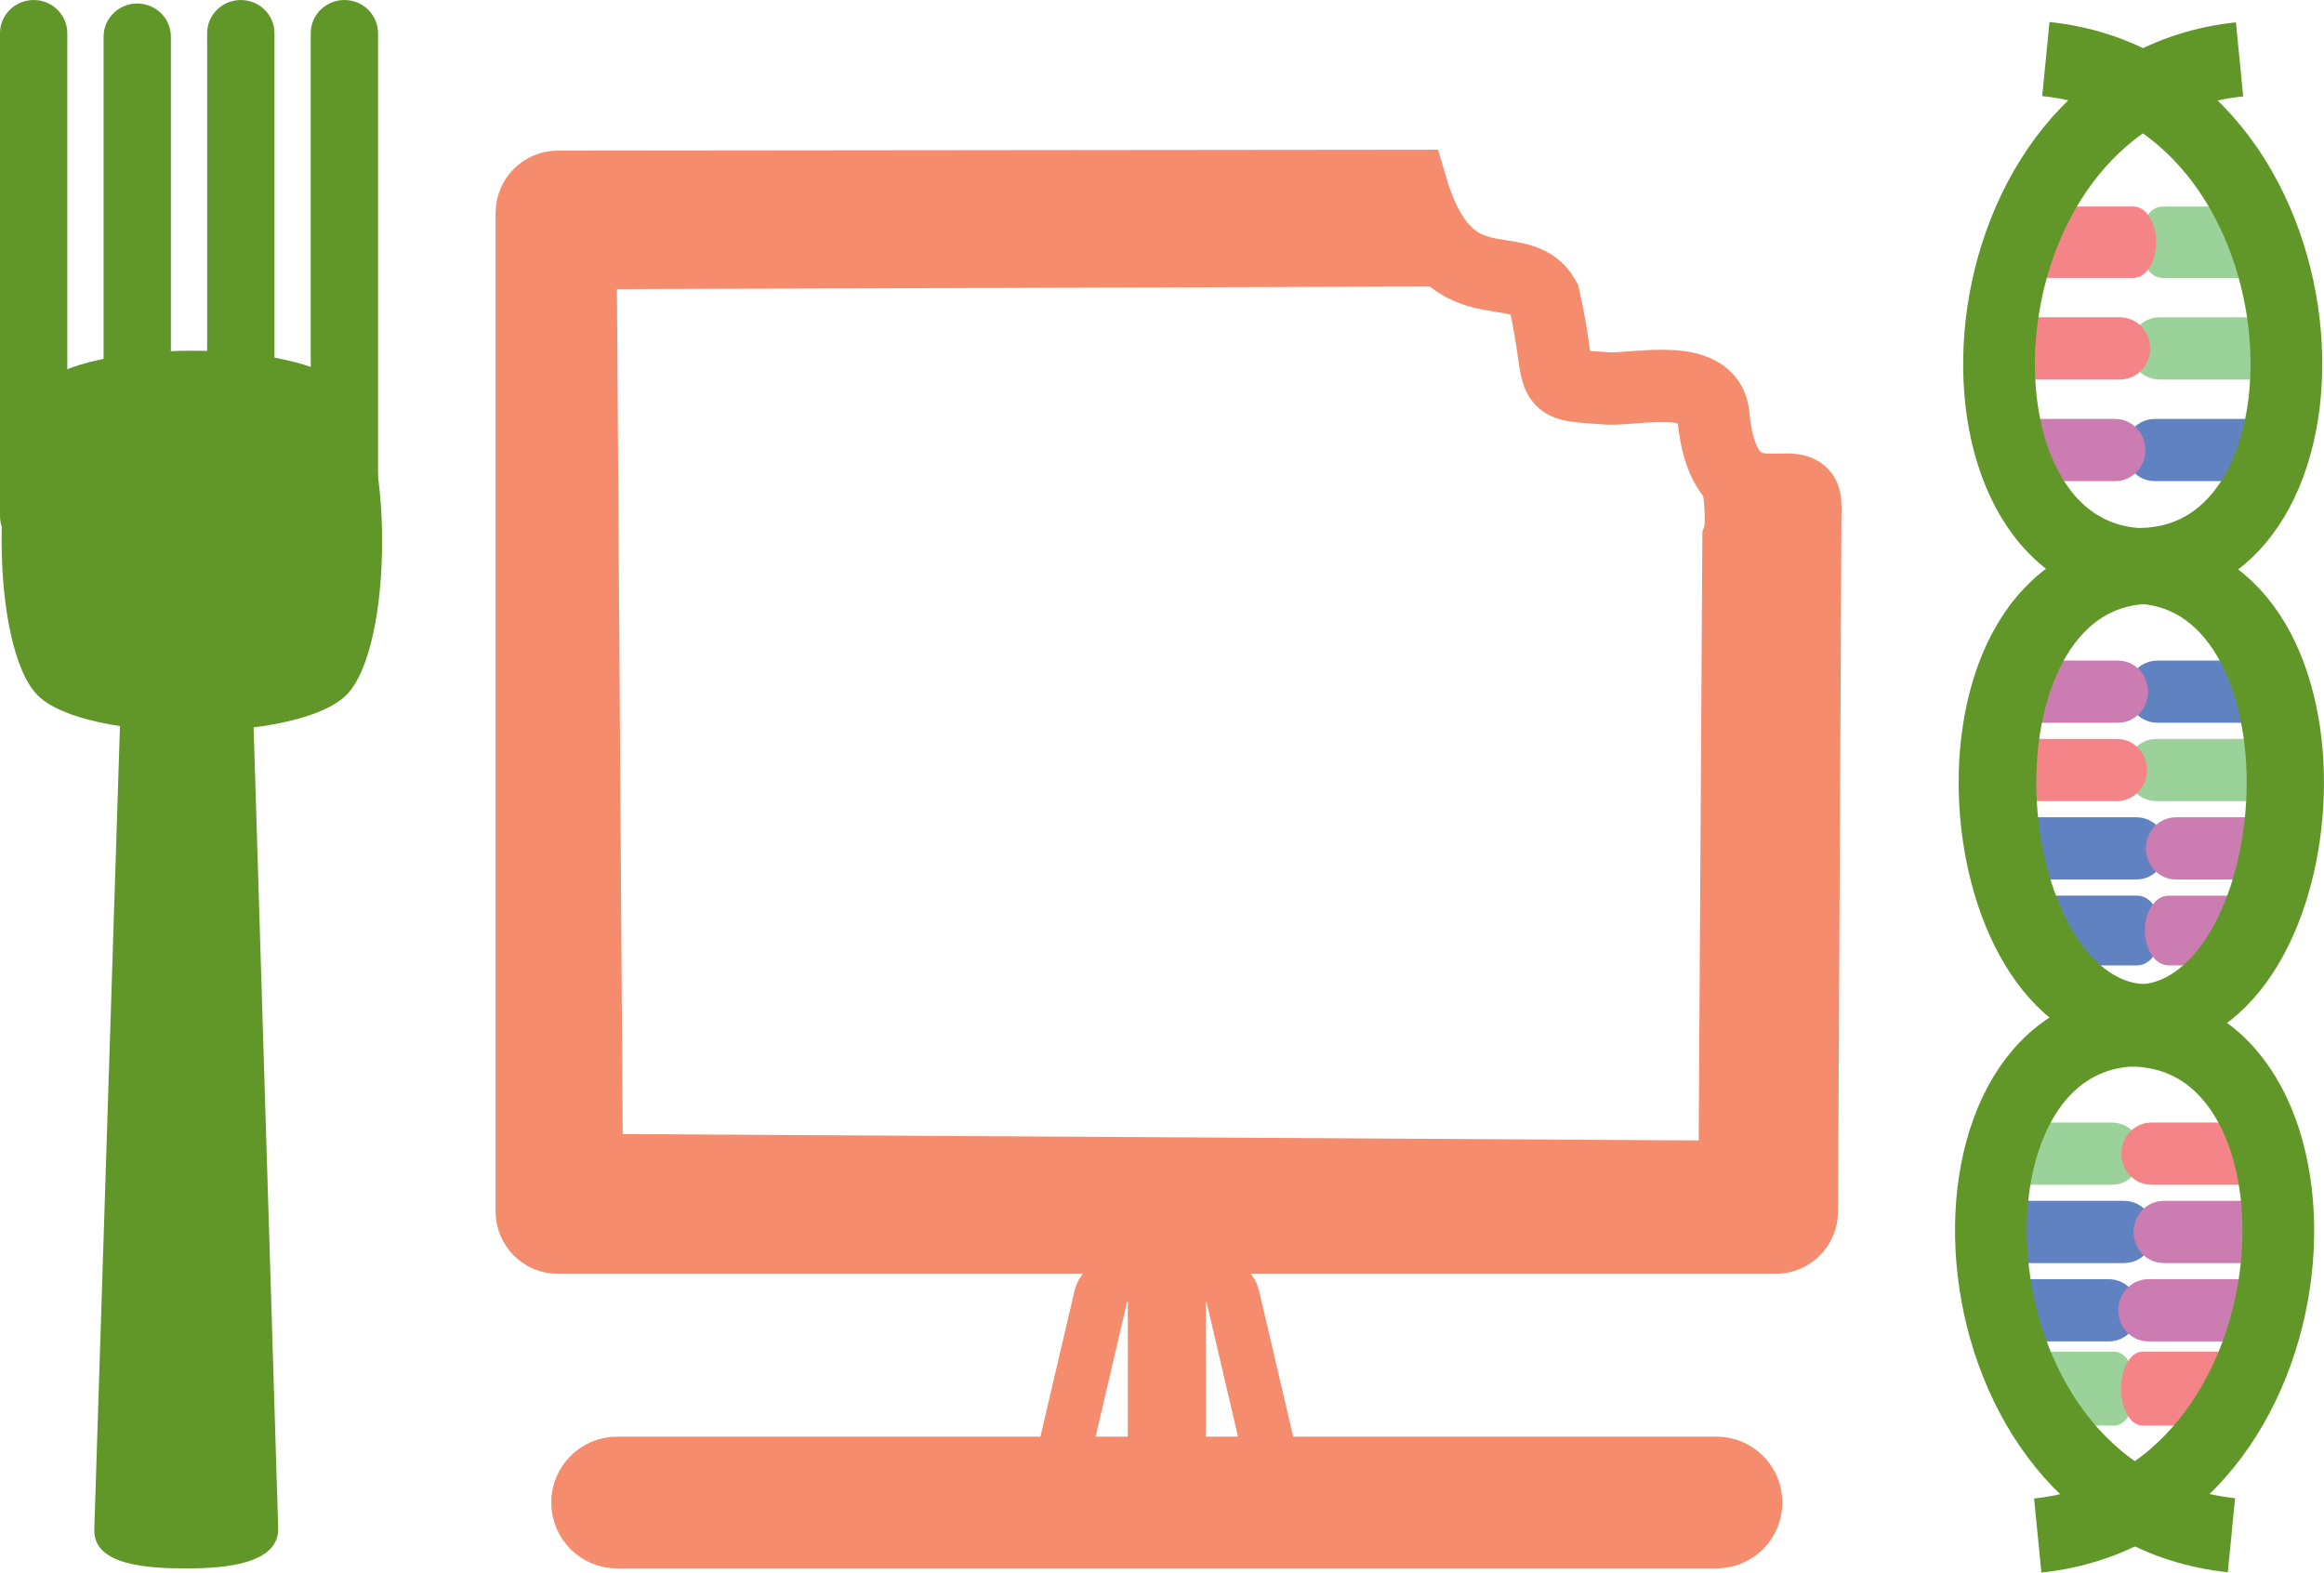
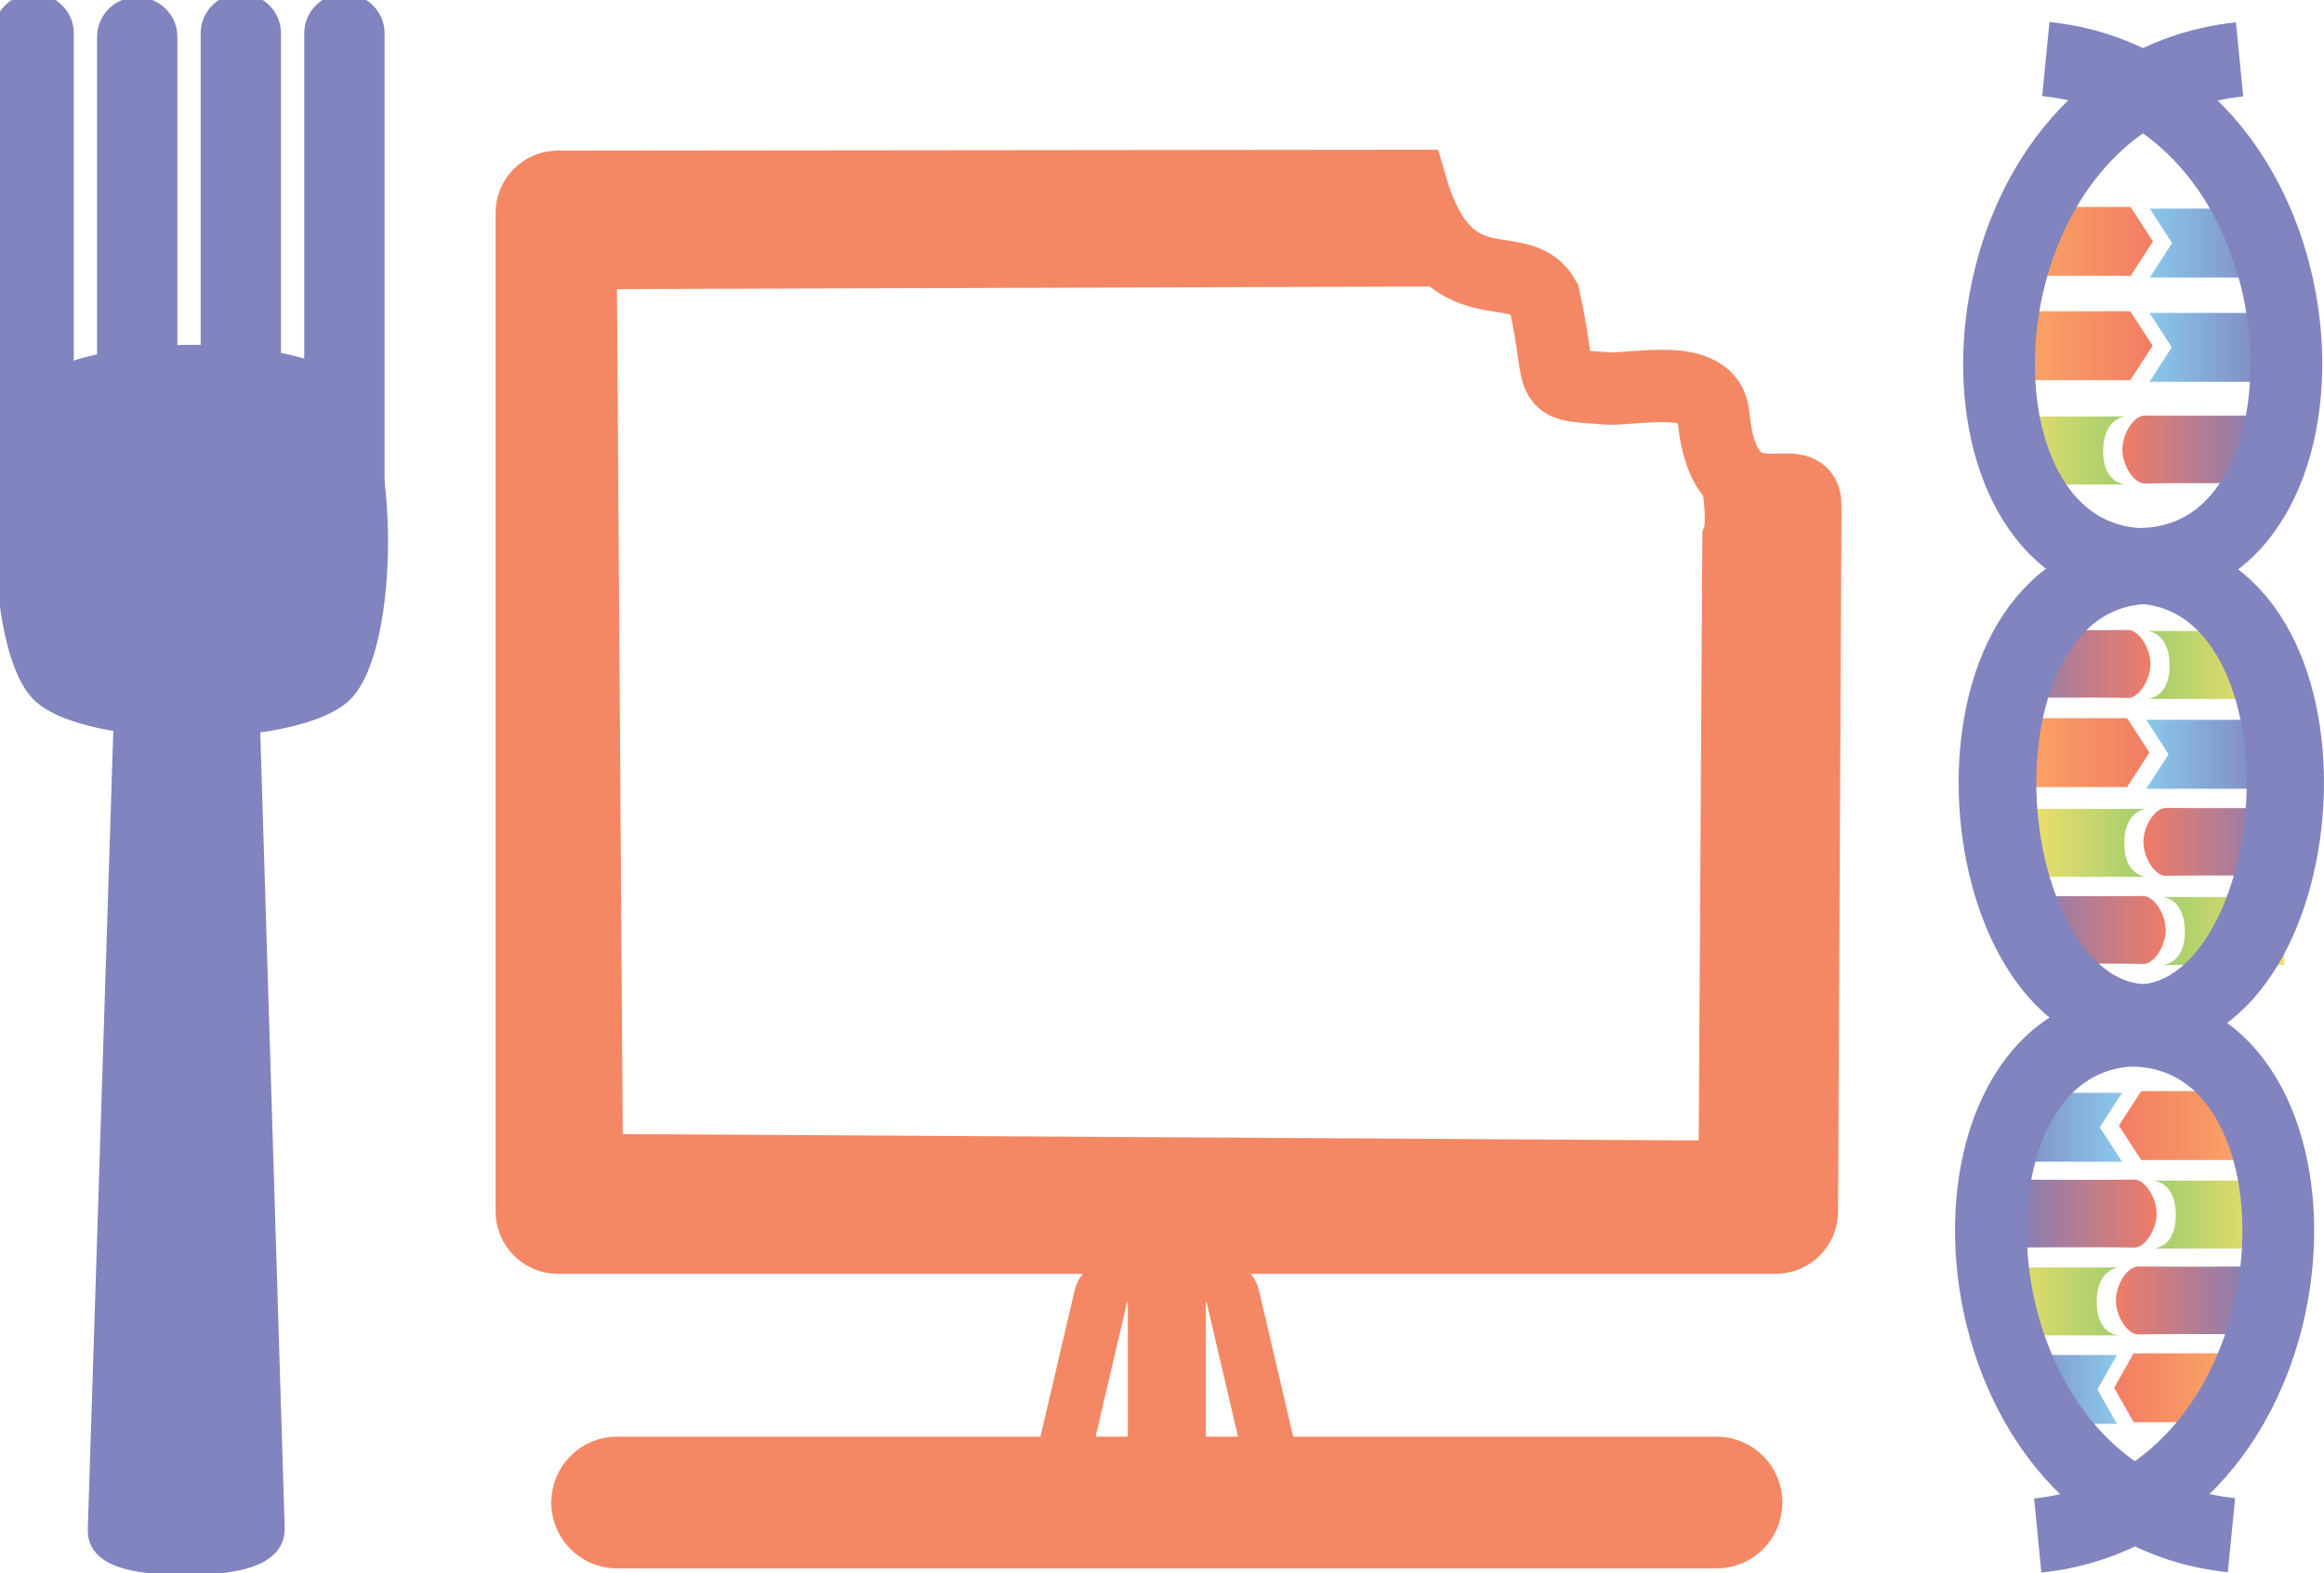
- <svg xmlns="http://www.w3.org/2000/svg" width="90.452mm" height="61.2mm" viewBox="0 0 90.452 61.2" version="1.1" id="svg5" xml:space="preserve">
-   <defs id="defs2" />
+ <svg xmlns="http://www.w3.org/2000/svg" xmlns:xlink="http://www.w3.org/1999/xlink" width="90.452mm" height="61.2mm" viewBox="0 0 90.452 61.2" version="1.1" id="svg5" xml:space="preserve">
+   <defs id="defs2">
+     <linearGradient id="linearGradient25157">
+       <stop style="stop-color:#a1ce6e;stop-opacity:1;" offset="0" id="stop25153" />
+       <stop style="stop-color:#f2df6b;stop-opacity:1;" offset="1" id="stop25155" />
+     </linearGradient>
+     <linearGradient id="linearGradient24018">
+       <stop style="stop-color:#807eb9;stop-opacity:1;" offset="0" id="stop24014" />
+       <stop style="stop-color:#f07c66;stop-opacity:1;" offset="1" id="stop24016" />
+     </linearGradient>
+     <linearGradient id="linearGradient21871">
+       <stop style="stop-color:#8ac8ea;stop-opacity:1;" offset="0" id="stop21867" />
+       <stop style="stop-color:#8085bf;stop-opacity:1;" offset="1" id="stop21869" />
+     </linearGradient>
+     <linearGradient id="linearGradient21242">
+       <stop style="stop-color:#fbaa65;stop-opacity:1;" offset="0" id="stop21238" />
+       <stop style="stop-color:#f27d64;stop-opacity:1;" offset="1" id="stop21240" />
+     </linearGradient>
+     <linearGradient xlink:href="#linearGradient21242" id="linearGradient21244" x1="107.191" y1="92.293" x2="116.873" y2="92.293" gradientUnits="userSpaceOnUse" gradientTransform="matrix(0.5788082,0,0,0.8942132,45.14801,13.56636)" />
+     <linearGradient xlink:href="#linearGradient21871" id="linearGradient21873" x1="119.873" y1="92.298" x2="128.054" y2="92.298" gradientUnits="userSpaceOnUse" gradientTransform="matrix(0.5788082,0,0,0.8942132,43.28934,13.62686)" />
+     <linearGradient xlink:href="#linearGradient24018" id="linearGradient23525" gradientUnits="userSpaceOnUse" x1="107.191" y1="92.293" x2="116.873" y2="92.293" gradientTransform="matrix(0.5788082,0,0,0.8814661,45.14802,18.60998)" />
+     <linearGradient xlink:href="#linearGradient25157" id="linearGradient23527" gradientUnits="userSpaceOnUse" gradientTransform="matrix(0.5788082,0,0,0.8814661,43.28935,18.64381)" x1="119.873" y1="92.298" x2="128.054" y2="92.298" />
+     <linearGradient xlink:href="#linearGradient21242" id="linearGradient27083" gradientUnits="userSpaceOnUse" gradientTransform="matrix(0.5788082,0,0,0.8942132,45.14801,13.56636)" x1="107.191" y1="92.293" x2="116.873" y2="92.293" />
+     <linearGradient xlink:href="#linearGradient21871" id="linearGradient27085" gradientUnits="userSpaceOnUse" gradientTransform="matrix(0.5788082,0,0,0.8942132,43.28934,13.62686)" x1="119.873" y1="92.298" x2="128.054" y2="92.298" />
+     <linearGradient xlink:href="#linearGradient24018" id="linearGradient27087" gradientUnits="userSpaceOnUse" gradientTransform="matrix(0.5788082,0,0,0.8814661,45.14802,18.60998)" x1="107.191" y1="92.293" x2="116.873" y2="92.293" />
+     <linearGradient xlink:href="#linearGradient25157" id="linearGradient27089" gradientUnits="userSpaceOnUse" gradientTransform="matrix(0.5788082,0,0,0.8814661,43.28935,18.64381)" x1="119.873" y1="92.298" x2="128.054" y2="92.298" />
+     <linearGradient xlink:href="#linearGradient21242" id="linearGradient27165" gradientUnits="userSpaceOnUse" gradientTransform="matrix(0.5788082,0,0,0.8942132,45.14801,13.56636)" x1="107.191" y1="92.293" x2="116.873" y2="92.293" />
+     <linearGradient xlink:href="#linearGradient21871" id="linearGradient27167" gradientUnits="userSpaceOnUse" gradientTransform="matrix(0.5788082,0,0,0.8942132,43.28934,13.62686)" x1="119.873" y1="92.298" x2="128.054" y2="92.298" />
+     <linearGradient xlink:href="#linearGradient21242" id="linearGradient27329" gradientUnits="userSpaceOnUse" gradientTransform="matrix(0.5788082,0,0,0.8942132,45.14801,13.56636)" x1="107.191" y1="92.293" x2="116.873" y2="92.293" />
+     <linearGradient xlink:href="#linearGradient21871" id="linearGradient27331" gradientUnits="userSpaceOnUse" gradientTransform="matrix(0.5788082,0,0,0.8942132,43.28934,13.62686)" x1="119.873" y1="92.298" x2="128.054" y2="92.298" />
+     <linearGradient xlink:href="#linearGradient21242" id="linearGradient27404" gradientUnits="userSpaceOnUse" gradientTransform="matrix(0.5788082,0,0,0.8942132,45.14801,13.56636)" x1="107.191" y1="92.293" x2="116.873" y2="92.293" />
+     <linearGradient xlink:href="#linearGradient21871" id="linearGradient27406" gradientUnits="userSpaceOnUse" gradientTransform="matrix(0.5788082,0,0,0.8942132,43.28934,13.62686)" x1="119.873" y1="92.298" x2="128.054" y2="92.298" />
+     <linearGradient xlink:href="#linearGradient24018" id="linearGradient27479" gradientUnits="userSpaceOnUse" gradientTransform="matrix(0.5788082,0,0,0.8814661,45.14802,18.60998)" x1="107.191" y1="92.293" x2="116.873" y2="92.293" />
+     <linearGradient xlink:href="#linearGradient25157" id="linearGradient27481" gradientUnits="userSpaceOnUse" gradientTransform="matrix(0.5788082,0,0,0.8814661,43.28935,18.64381)" x1="119.873" y1="92.298" x2="128.054" y2="92.298" />
+     <linearGradient xlink:href="#linearGradient24018" id="linearGradient27520" gradientUnits="userSpaceOnUse" gradientTransform="matrix(0.5788082,0,0,0.8814661,45.14802,18.60998)" x1="107.191" y1="92.293" x2="116.873" y2="92.293" />
+     <linearGradient xlink:href="#linearGradient25157" id="linearGradient27522" gradientUnits="userSpaceOnUse" gradientTransform="matrix(0.5788082,0,0,0.8814661,43.28935,18.64381)" x1="119.873" y1="92.298" x2="128.054" y2="92.298" />
+     <linearGradient xlink:href="#linearGradient24018" id="linearGradient27600" gradientUnits="userSpaceOnUse" gradientTransform="matrix(0.5788082,0,0,0.8814661,45.14802,18.60998)" x1="107.191" y1="92.293" x2="116.873" y2="92.293" />
+     <linearGradient xlink:href="#linearGradient25157" id="linearGradient27602" gradientUnits="userSpaceOnUse" gradientTransform="matrix(0.5788082,0,0,0.8814661,43.28935,18.64381)" x1="119.873" y1="92.298" x2="128.054" y2="92.298" />
+     <linearGradient xlink:href="#linearGradient24018" id="linearGradient27675" gradientUnits="userSpaceOnUse" gradientTransform="matrix(0.5788082,0,0,0.8814661,45.14802,18.60998)" x1="107.191" y1="92.293" x2="116.873" y2="92.293" />
+     <linearGradient xlink:href="#linearGradient25157" id="linearGradient27677" gradientUnits="userSpaceOnUse" gradientTransform="matrix(0.5788082,0,0,0.8814661,43.28935,18.64381)" x1="119.873" y1="92.298" x2="128.054" y2="92.298" />
+   </defs>
  <g id="layer1" transform="translate(-10.37257,-86.8199)">
-     <g id="g16761" transform="matrix(1.010704,0,0,0.9964594,-0.2431219,4.725994)">
-       <path style="fill:#619729;fill-opacity:1;stroke-width:0.5" id="path576" d="m 49.194,72.227 c -2.041,2.035 -11.067,2.023 -13.103,-0.018 -2.035,-2.041 -2.023,-11.067 0.018,-13.103 2.041,-2.035 11.067,-2.023 13.103,0.018 2.035,2.041 2.023,11.067 -0.018,13.103 z" transform="matrix(0,-0.919619,-0.9068017,0,77.43864,142.7366)" />
-       <rect style="fill:#619729;fill-opacity:1;stroke-width:0.5" id="rect290" width="2.592" height="21.451" x="10.503" y="82.386" ry="1.296" />
-       <rect style="fill:#619729;fill-opacity:1;stroke-width:0.5" id="rect290-3" width="2.592" height="21.451" x="14.492" y="82.523" ry="1.296" />
-       <rect style="fill:#619729;fill-opacity:1;stroke-width:0.5" id="rect290-5" width="2.592" height="21.451" x="18.481" y="82.386" ry="1.296" />
-       <rect style="fill:#619729;fill-opacity:1;stroke-width:0.5" id="rect290-3-3" width="2.592" height="21.451" x="22.47" y="82.386" ry="1.296" />
-       <path id="rect1241" style="fill:#619729;fill-opacity:1;stroke-width:0.5" d="m 17.696,108.067 c 1.423,0 2.526,1.147 2.569,2.569 l 0.951,31.426 c 0.043,1.423 -2.097,1.58 -3.521,1.58 -1.423,0 -3.606,-0.096 -3.561,-1.519 l 0.992,-31.486 c 0.045,-1.423 1.146,-2.569 2.569,-2.569 z" />
+     <g id="g16761" transform="matrix(1.010704,0,0,0.9964594,-0.2431219,4.725994)" style="stroke:#8184be;stroke-opacity:1;fill:#8184be;fill-opacity:1">
+       <path style="fill:#8184be;fill-opacity:1;stroke-width:0.5;stroke:#8184be;stroke-opacity:1" id="path576" d="m 49.194,72.227 c -2.041,2.035 -11.067,2.023 -13.103,-0.018 -2.035,-2.041 -2.023,-11.067 0.018,-13.103 2.041,-2.035 11.067,-2.023 13.103,0.018 2.035,2.041 2.023,11.067 -0.018,13.103 z" transform="matrix(0,-0.919619,-0.9068017,0,77.43864,142.7366)" />
+       <rect style="fill:#8184be;fill-opacity:1;stroke-width:0.5;stroke:#8184be;stroke-opacity:1" id="rect290" width="2.592" height="21.451" x="10.503" y="82.386" ry="1.296" />
+       <rect style="fill:#8184be;fill-opacity:1;stroke-width:0.5;stroke:#8184be;stroke-opacity:1" id="rect290-3" width="2.592" height="21.451" x="14.492" y="82.523" ry="1.296" />
+       <rect style="fill:#8184be;fill-opacity:1;stroke-width:0.5;stroke:#8184be;stroke-opacity:1" id="rect290-5" width="2.592" height="21.451" x="18.481" y="82.386" ry="1.296" />
+       <rect style="fill:#8184be;fill-opacity:1;stroke-width:0.5;stroke:#8184be;stroke-opacity:1" id="rect290-3-3" width="2.592" height="21.451" x="22.47" y="82.386" ry="1.296" />
+       <path id="rect1241" style="fill:#8184be;fill-opacity:1;stroke-width:0.5;stroke:#8184be;stroke-opacity:1" d="m 17.696,108.067 c 1.423,0 2.526,1.147 2.569,2.569 l 0.951,31.426 c 0.043,1.423 -2.097,1.58 -3.521,1.58 -1.423,0 -3.606,-0.096 -3.561,-1.519 l 0.992,-31.486 c 0.045,-1.423 1.146,-2.569 2.569,-2.569 z" />
    </g>
-     <g id="g16718" transform="matrix(0.9703605,0,0,1.007298,-10.47037,4.052282)">
-       <g id="g8905" transform="matrix(0.752368,0,0,1.146889,39.27915,-8.988305)">
-         <rect style="fill:none;fill-opacity:1;stroke:#9ad29a;stroke-width:1.661;stroke-dasharray:none;stroke-opacity:1" id="rect1810-1" width="4.992" height="0.744" x="91.238" y="87.27" ry="0.372" />
-         <rect style="fill:none;fill-opacity:1;stroke:#f58489;stroke-width:1.718;stroke-dasharray:none;stroke-opacity:1" id="rect1810-1-9" width="5.788" height="0.686" x="84.646" y="87.298" ry="0.343" />
+     <g id="g8897-8" transform="matrix(0.9703605,0,0,1.007298,48.74739,-19.35484)">
+       <rect style="fill:none;fill-opacity:1;stroke:#6082c1;stroke-width:1.661;stroke-dasharray:none;stroke-opacity:1" id="rect1810-1-23-3-4-4" width="4.992" height="0.744" x="82.091" y="117.182" ry="0.372" />
+       <rect style="fill:none;fill-opacity:1;stroke:#cb7db1;stroke-width:1.661;stroke-dasharray:none;stroke-opacity:1" id="rect1810-1-9-7-6-7-5" width="4.992" height="0.744" x="87.913" y="117.182" ry="0.372" />
+     </g>
+     <g id="g17426" transform="translate(-0.6950808)" style="fill:none;stroke:#f48864;stroke-opacity:1">
+       <path id="rect9074" style="fill:none;stroke:#f48864;stroke-width:2.816;stroke-opacity:1" d="m 32.786,94.088 33.196,-0.034 c 1.428,4.909 4.187,2.612 5.181,4.358 0.81,3.615 -0.096,3.334 2.514,3.529 1.126,0.032 3.921,-0.624 4.073,1.03 0.438,4.757 3.592,1.81 3.583,3.518 l -0.135,27.476 c -0.003,0.566 -0.456,1.022 -1.022,1.022 h -47.39 c -0.566,0 -1.022,-0.456 -1.022,-1.022 V 95.11 c 0,-0.566 0.456,-1.022 1.022,-1.022 z" />
+       <g id="g16753" transform="matrix(0.702868,0,0,0.5781261,11.75379,63.66898)" style="fill:none;stroke:#f48864;stroke-opacity:1">
+         <path id="rect16721" style="fill:none;stroke:#f48864;stroke-width:3;stroke-opacity:1" d="m 64.007,126.177 h 2.231 c 0.571,0 0.923,0.47 1.031,1.031 l 2.543,13.223 c 0.108,0.561 -3.003,0.448 -3.574,0.448 h -2.231 c -0.571,0 -1.031,-0.46 -1.031,-1.031 V 127.208 c 0,-0.571 0.46,-1.031 1.031,-1.031 z" />
+         <path id="rect16721-1" style="fill:none;stroke:#f48864;stroke-width:3;stroke-opacity:1" d="m 63.263,126.177 h -2.231 c -0.571,0 -0.923,0.47 -1.031,1.031 l -2.543,13.223 c -0.108,0.561 3.003,0.448 3.574,0.448 h 2.231 c 0.571,0 1.031,-0.46 1.031,-1.031 V 127.208 c 0,-0.571 -0.46,-1.031 -1.031,-1.031 z" />
      </g>
-       <g id="g8909" transform="translate(53.35356,-1.833772)">
-         <rect style="fill:none;fill-opacity:1;stroke:#9ad29a;stroke-width:1.661;stroke-dasharray:none;stroke-opacity:1" id="rect1810-1-2" width="4.992" height="0.744" x="54.37" y="97.091" ry="0.372" />
-         <rect style="fill:none;fill-opacity:1;stroke:#f58489;stroke-width:1.661;stroke-dasharray:none;stroke-opacity:1" id="rect1810-1-9-0" width="4.992" height="0.744" x="48.548" y="97.091" ry="0.372" />
+       <rect style="fill:none;fill-opacity:1;stroke:#f48864;stroke-width:2.816;stroke-dasharray:none;stroke-opacity:1" id="rect16763" width="45.1" height="2.313" x="33.931" y="144.139" ry="1.156" />
+       <path style="fill:none;fill-opacity:1;stroke:#f48864;stroke-width:2.759;stroke-dasharray:none;stroke-opacity:1" d="m 67.216,96.59 -33.525,0.107 0.243,35.63 44.62,0.265 0.149,-24.823 v 0 c 0.203,-0.526 0.019,-1.854 0.019,-1.854" id="path16959" />
+     </g>
+     <g id="g26966" transform="translate(-18.62882,0.1185988)">
+       <path id="path21165" style="fill:url(#linearGradient21244);fill-opacity:1;stroke-width:0" d="m 111.927,94.755 0.868,1.341 -0.868,1.341 h -4.735 l -3e-5,-2.683 z" />
+       <path id="path21165-5" style="fill:url(#linearGradient21873);fill-opacity:1;stroke-width:0" d="m 112.673,94.82 0.868,1.341 -0.868,1.341 h 4.735 l 4e-5,-2.683 z" />
+     </g>
+     <g id="g26966-6" transform="translate(-18.76507,20.01298)">
+       <path id="path21165-1" style="fill:url(#linearGradient27165);fill-opacity:1;stroke-width:0" d="m 111.927,94.755 0.868,1.341 -0.868,1.341 h -4.735 l -3e-5,-2.683 z" />
+       <path id="path21165-5-0" style="fill:url(#linearGradient27167);fill-opacity:1;stroke-width:0" d="m 112.673,94.82 0.868,1.341 -0.868,1.341 h 4.735 l 4e-5,-2.683 z" />
+     </g>
+     <g id="g26962" transform="translate(-18.72556,12.69724)">
+       <path id="path21165-56" style="fill:url(#linearGradient23525);fill-opacity:1;stroke-width:0" d="m 111.927,98.641 c 0.409,-0.004 0.868,0.699 0.868,1.322 0,0.623 -0.459,1.33 -0.868,1.322 -1.632,-0.032 -4.735,0 -4.735,0 l -3e-5,-2.644 c 0,0 3.335,0.015 4.736,0 z" />
+       <path id="path21165-5-9" style="fill:url(#linearGradient23527);fill-opacity:1;stroke-width:0" d="m 112.673,98.679 c 0,0 0.857,0.037 0.868,1.322 0.012,1.296 -0.868,1.322 -0.868,1.322 h 4.735 l 4e-5,-2.644 z" />
+     </g>
+     <g id="g26962-1" transform="translate(-18.13156,23.05067)">
+       <path id="path21165-56-5" style="fill:url(#linearGradient27479);fill-opacity:1;stroke-width:0" d="m 111.927,98.641 c 0.409,-0.004 0.868,0.699 0.868,1.322 0,0.623 -0.459,1.33 -0.868,1.322 -1.632,-0.032 -4.735,0 -4.735,0 l -3e-5,-2.644 c 0,0 3.335,0.015 4.736,0 z" />
+       <path id="path21165-5-9-9" style="fill:url(#linearGradient27481);fill-opacity:1;stroke-width:0" d="m 112.673,98.679 c 0,0 0.857,0.037 0.868,1.322 0.012,1.296 -0.868,1.322 -0.868,1.322 h 4.735 l 4e-5,-2.644 z" />
+     </g>
+     <g id="g26962-0" transform="translate(-18.48348,34.08816)">
+       <path id="path21165-56-3" style="fill:url(#linearGradient27520);fill-opacity:1;stroke-width:0" d="m 111.927,98.641 c 0.409,-0.004 0.868,0.699 0.868,1.322 0,0.623 -0.459,1.33 -0.868,1.322 -1.632,-0.032 -4.735,0 -4.735,0 l -3e-5,-2.644 c 0,0 3.335,0.015 4.736,0 z" />
+       <path id="path21165-5-9-0" style="fill:url(#linearGradient27522);fill-opacity:1;stroke-width:0" d="m 112.673,98.679 c 0,0 0.857,0.037 0.868,1.322 0.012,1.296 -0.868,1.322 -0.868,1.322 h 4.735 l 4e-5,-2.644 z" />
+     </g>
+     <g id="g26966-0" transform="matrix(-1,0,0,1,205.6374,34.52993)">
+       <path id="path21165-4" style="fill:url(#linearGradient27083);fill-opacity:1;stroke-width:0" d="m 111.927,94.755 0.868,1.341 -0.868,1.341 h -4.735 l -3e-5,-2.683 z" />
+       <path id="path21165-5-8" style="fill:url(#linearGradient27085);fill-opacity:1;stroke-width:0" d="m 112.673,94.82 0.868,1.341 -0.868,1.341 h 4.735 l 4e-5,-2.683 z" />
+     </g>
+     <g id="g26966-0-9" transform="matrix(-0.873182,0,0,1,191.1488,44.73346)">
+       <path id="path21165-4-6" style="fill:url(#linearGradient27404);fill-opacity:1;stroke-width:0" d="m 111.927,94.755 0.868,1.341 -0.868,1.341 h -4.735 l -3e-5,-2.683 z" />
+       <path id="path21165-5-8-3" style="fill:url(#linearGradient27406);fill-opacity:1;stroke-width:0" d="m 112.673,94.82 0.868,1.341 -0.868,1.341 h 4.735 l 4e-5,-2.683 z" />
+     </g>
+     <g id="g26962-7" transform="matrix(-1,0,0,1,206.5914,19.62118)">
+       <path id="path21165-56-1" style="fill:url(#linearGradient27087);fill-opacity:1;stroke-width:0" d="m 111.927,98.641 c 0.409,-0.004 0.868,0.699 0.868,1.322 0,0.623 -0.459,1.33 -0.868,1.322 -1.632,-0.032 -4.735,0 -4.735,0 l -3e-5,-2.644 c 0,0 3.335,0.015 4.736,0 z" />
+       <path id="path21165-5-9-7" style="fill:url(#linearGradient27089);fill-opacity:1;stroke-width:0" d="m 112.673,98.679 c 0,0 0.857,0.037 0.868,1.322 0.012,1.296 -0.868,1.322 -0.868,1.322 h 4.735 l 4e-5,-2.644 z" />
+     </g>
+     <g id="g26962-7-6" transform="matrix(-1,0,0,1,205.519,37.46768)">
+       <path id="path21165-56-1-2" style="fill:url(#linearGradient27675);fill-opacity:1;stroke-width:0" d="m 111.927,98.641 c 0.409,-0.004 0.868,0.699 0.868,1.322 0,0.623 -0.459,1.33 -0.868,1.322 -1.632,-0.032 -4.735,0 -4.735,0 l -3e-5,-2.644 c 0,0 3.335,0.015 4.736,0 z" />
+       <path id="path21165-5-9-7-1" style="fill:url(#linearGradient27677);fill-opacity:1;stroke-width:0" d="m 112.673,98.679 c 0,0 0.857,0.037 0.868,1.322 0.012,1.296 -0.868,1.322 -0.868,1.322 h 4.735 l 4e-5,-2.644 z" />
+     </g>
+     <g id="g26962-7-7" transform="matrix(-1,0,0,1,205.7707,4.351847)">
+       <path id="path21165-56-1-6" style="fill:url(#linearGradient27600);fill-opacity:1;stroke-width:0" d="m 111.927,98.641 c 0.409,-0.004 0.868,0.699 0.868,1.322 0,0.623 -0.459,1.33 -0.868,1.322 -1.632,-0.032 -4.735,0 -4.735,0 l -3e-5,-2.644 c 0,0 3.335,0.015 4.736,0 z" />
+       <path id="path21165-5-9-7-3" style="fill:url(#linearGradient27602);fill-opacity:1;stroke-width:0" d="m 112.673,98.679 c 0,0 0.857,0.037 0.868,1.322 0.012,1.296 -0.868,1.322 -0.868,1.322 h 4.735 l 4e-5,-2.644 z" />
+     </g>
+     <g id="g26966-2" transform="translate(-18.64194,4.178351)">
+       <path id="path21165-93" style="fill:url(#linearGradient27329);fill-opacity:1;stroke-width:0" d="m 111.927,94.755 0.868,1.341 -0.868,1.341 h -4.735 l -3e-5,-2.683 z" />
+       <path id="path21165-5-90" style="fill:url(#linearGradient27331);fill-opacity:1;stroke-width:0" d="m 112.673,94.82 0.868,1.341 -0.868,1.341 h 4.735 l 4e-5,-2.683 z" />
+     </g>
+     <g id="g8881" transform="matrix(0.9703605,0,0,1.007298,41.1933,3.242549)" style="stroke:#8184be;stroke-opacity:1">
+       <g id="g1655" transform="matrix(1.0069,0,0,0.8666899,-58.30247,15.46001)" style="stroke:#8184be;stroke-opacity:1">
+         <path style="fill:none;fill-opacity:1;stroke:#8184be;stroke-width:3.093;stroke-dasharray:none;stroke-opacity:1" d="m 111.881,123.318 c -7.326,-0.052 -8.606,-20.042 0.218,-20.053" id="path1414-2-9" />
+         <path style="fill:none;fill-opacity:1;stroke:#8184be;stroke-width:3.079;stroke-dasharray:none;stroke-opacity:1" d="m 111.495,123.323 c 7.259,-0.053 8.527,-20.051 -0.216,-20.063" id="path1414-2-9-0" />
      </g>
-       <g id="g8913" transform="translate(53.24295,-3.212005)">
-         <rect style="fill:none;fill-opacity:1;stroke:#9ad29a;stroke-width:1.661;stroke-dasharray:none;stroke-opacity:1" id="rect1810-1-23" width="4.992" height="0.744" x="54.354" y="114.758" ry="0.372" />
-         <rect style="fill:none;fill-opacity:1;stroke:#f58489;stroke-width:1.661;stroke-dasharray:none;stroke-opacity:1" id="rect1810-1-9-7" width="4.992" height="0.744" x="48.532" y="114.758" ry="0.372" />
-       </g>
-       <g id="g8901" transform="matrix(0.7072813,0,0,1.186979,43.94504,19.71894)">
-         <rect style="fill:none;fill-opacity:1;stroke:#9ad29a;stroke-width:1.661;stroke-dasharray:none;stroke-opacity:1" id="rect1810-1-2-9" width="4.992" height="0.744" x="83.528" y="97.439" ry="0.372" />
-         <rect style="fill:none;fill-opacity:1;stroke:#f58489;stroke-width:1.661;stroke-dasharray:none;stroke-opacity:1" id="rect1810-1-9-0-7" width="4.992" height="0.744" x="89.349" y="97.439" ry="0.372" />
-       </g>
-       <g id="g8977" transform="translate(53.35356,-1.267864)">
-         <rect style="fill:none;fill-opacity:1;stroke:#9ad29a;stroke-width:1.661;stroke-dasharray:none;stroke-opacity:1" id="rect1810-1-23-3" width="4.992" height="0.744" x="48.219" y="127.636" ry="0.372" />
-         <rect style="fill:none;fill-opacity:1;stroke:#f58489;stroke-width:1.661;stroke-dasharray:none;stroke-opacity:1" id="rect1810-1-9-7-6" width="4.992" height="0.744" x="54.04" y="127.636" ry="0.372" />
-       </g>
-       <g id="g8885" transform="translate(22.07356,-7.893534)">
-         <rect style="fill:none;fill-opacity:1;stroke:#6082c1;stroke-width:1.661;stroke-dasharray:none;stroke-opacity:1" id="rect1810-1-2-1" width="4.992" height="0.744" x="85.458" y="107.077" ry="0.372" />
-         <rect style="fill:none;fill-opacity:1;stroke:#cb7db1;stroke-width:1.661;stroke-dasharray:none;stroke-opacity:1" id="rect1810-1-9-0-2" width="4.992" height="0.744" x="79.636" y="107.077" ry="0.372" />
-       </g>
-       <g id="g8889" transform="translate(21.71961,-1.164592)">
-         <rect style="fill:none;fill-opacity:1;stroke:#6082c1;stroke-width:1.661;stroke-dasharray:none;stroke-opacity:1" id="rect1810-1-23-9" width="4.992" height="0.744" x="85.918" y="109.684" ry="0.372" />
-         <rect style="fill:none;fill-opacity:1;stroke:#cb7db1;stroke-width:1.661;stroke-dasharray:none;stroke-opacity:1" id="rect1810-1-9-7-3" width="4.992" height="0.744" x="80.096" y="109.684" ry="0.372" />
-       </g>
-       <g id="g8893" transform="matrix(0.7896124,0,0,1.121154,38.74516,-16.59969)">
-         <rect style="fill:none;fill-opacity:1;stroke:#6082c1;stroke-width:1.661;stroke-dasharray:none;stroke-opacity:1" id="rect1810-1-2-9-1" width="4.992" height="0.744" x="82.091" y="119.789" ry="0.372" />
-         <rect style="fill:none;fill-opacity:1;stroke:#cb7db1;stroke-width:1.661;stroke-dasharray:none;stroke-opacity:1" id="rect1810-1-9-0-7-9" width="4.992" height="0.744" x="87.913" y="119.789" ry="0.372" />
-       </g>
-       <g id="g8897" transform="translate(20.46429,-2.608136)">
-         <rect style="fill:none;fill-opacity:1;stroke:#6082c1;stroke-width:1.661;stroke-dasharray:none;stroke-opacity:1" id="rect1810-1-23-3-4" width="4.992" height="0.744" x="82.091" y="117.182" ry="0.372" />
-         <rect style="fill:none;fill-opacity:1;stroke:#cb7db1;stroke-width:1.661;stroke-dasharray:none;stroke-opacity:1" id="rect1810-1-9-7-6-7" width="4.992" height="0.744" x="87.913" y="117.182" ry="0.372" />
-       </g>
-       <g id="g8897-8" transform="translate(19.97403,12.21209)">
-         <rect style="fill:none;fill-opacity:1;stroke:#6082c1;stroke-width:1.661;stroke-dasharray:none;stroke-opacity:1" id="rect1810-1-23-3-4-4" width="4.992" height="0.744" x="82.091" y="117.182" ry="0.372" />
-         <rect style="fill:none;fill-opacity:1;stroke:#cb7db1;stroke-width:1.661;stroke-dasharray:none;stroke-opacity:1" id="rect1810-1-9-7-6-7-5" width="4.992" height="0.744" x="87.913" y="117.182" ry="0.372" />
-       </g>
-       <g id="g8897-0" transform="translate(19.35909,15.23841)">
-         <rect style="fill:none;fill-opacity:1;stroke:#6082c1;stroke-width:1.661;stroke-dasharray:none;stroke-opacity:1" id="rect1810-1-23-3-4-3" width="4.992" height="0.744" x="82.091" y="117.182" ry="0.372" />
-         <rect style="fill:none;fill-opacity:1;stroke:#cb7db1;stroke-width:1.661;stroke-dasharray:none;stroke-opacity:1" id="rect1810-1-9-7-6-7-6" width="4.992" height="0.744" x="87.913" y="117.182" ry="0.372" />
-       </g>
-       <g id="g8881" transform="translate(53.24173,-0.8038669)" style="stroke:#619729;stroke-opacity:1">
-         <g id="g1655" transform="matrix(1.0069,0,0,0.8666899,-58.30247,15.46001)" style="stroke:#619729;stroke-opacity:1">
-           <path style="fill:none;fill-opacity:1;stroke:#619729;stroke-width:3.093;stroke-dasharray:none;stroke-opacity:1" d="m 111.881,123.318 c -7.326,-0.052 -8.606,-20.042 0.218,-20.053" id="path1414-2-9" />
-           <path style="fill:none;fill-opacity:1;stroke:#619729;stroke-width:3.079;stroke-dasharray:none;stroke-opacity:1" d="m 111.495,123.323 c 7.259,-0.053 8.527,-20.051 -0.216,-20.063" id="path1414-2-9-0" />
-         </g>
-         <path style="fill:none;fill-opacity:1;stroke:#619729;stroke-width:2.877;stroke-dasharray:none;stroke-opacity:1" d="M 49.971,142.298 C 61.673,141.105 62.485,122.829 53.744,122.742" id="path1414-2-9-0-6" />
-         <path style="fill:none;fill-opacity:1;stroke:#619729;stroke-width:2.877;stroke-dasharray:none;stroke-opacity:1" d="M 57.741,142.286 C 46.039,141.093 45.227,122.818 53.968,122.731" id="path1414-2-9-0-6-0" />
-         <path style="fill:none;fill-opacity:1;stroke:#619729;stroke-width:2.877;stroke-dasharray:none;stroke-opacity:1" d="m 50.296,85.253 c 11.701,1.193 12.514,19.469 3.773,19.556" id="path1414-2-9-0-6-6" />
-         <path style="fill:none;fill-opacity:1;stroke:#619729;stroke-width:2.877;stroke-dasharray:none;stroke-opacity:1" d="m 58.066,85.265 c -5.851,0.596 -8.979,5.464 -9.552,10.193 -0.573,4.729 1.409,9.32 5.779,9.363" id="path1414-2-9-0-6-0-2" />
-       </g>
-     </g>
-     <g id="g17426" transform="translate(-0.6950808)" style="fill:none">
-       <path id="rect9074" style="fill:none;stroke:#f58c6e;stroke-width:2.816" d="m 32.786,94.088 33.196,-0.034 c 1.428,4.909 4.187,2.612 5.181,4.358 0.81,3.615 -0.096,3.334 2.514,3.529 1.126,0.032 3.921,-0.624 4.073,1.03 0.438,4.757 3.592,1.81 3.583,3.518 l -0.135,27.476 c -0.003,0.566 -0.456,1.022 -1.022,1.022 h -47.39 c -0.566,0 -1.022,-0.456 -1.022,-1.022 V 95.11 c 0,-0.566 0.456,-1.022 1.022,-1.022 z" />
-       <g id="g16753" transform="matrix(0.702868,0,0,0.5781261,11.75379,63.66898)" style="fill:none">
-         <path id="rect16721" style="fill:none;stroke:#f58c6e;stroke-width:3" d="m 64.007,126.177 h 2.231 c 0.571,0 0.923,0.47 1.031,1.031 l 2.543,13.223 c 0.108,0.561 -3.003,0.448 -3.574,0.448 h -2.231 c -0.571,0 -1.031,-0.46 -1.031,-1.031 V 127.208 c 0,-0.571 0.46,-1.031 1.031,-1.031 z" />
-         <path id="rect16721-1" style="fill:none;stroke:#f58c6e;stroke-width:3" d="m 63.263,126.177 h -2.231 c -0.571,0 -0.923,0.47 -1.031,1.031 l -2.543,13.223 c -0.108,0.561 3.003,0.448 3.574,0.448 h 2.231 c 0.571,0 1.031,-0.46 1.031,-1.031 V 127.208 c 0,-0.571 -0.46,-1.031 -1.031,-1.031 z" />
-       </g>
-       <rect style="fill:none;fill-opacity:1;stroke:#f58c6e;stroke-width:2.816;stroke-dasharray:none;stroke-opacity:1" id="rect16763" width="45.1" height="2.313" x="33.931" y="144.139" ry="1.156" />
-       <path style="fill:none;fill-opacity:1;stroke:#f58c6e;stroke-width:2.759;stroke-dasharray:none;stroke-opacity:1" d="m 67.216,96.59 -33.525,0.107 0.243,35.63 44.62,0.265 0.149,-24.823 v 0 c 0.203,-0.526 0.019,-1.854 0.019,-1.854" id="path16959" />
+       <path style="fill:none;fill-opacity:1;stroke:#8184be;stroke-width:2.877;stroke-dasharray:none;stroke-opacity:1" d="M 49.971,142.298 C 61.673,141.105 62.485,122.829 53.744,122.742" id="path1414-2-9-0-6" />
+       <path style="fill:none;fill-opacity:1;stroke:#8184be;stroke-width:2.877;stroke-dasharray:none;stroke-opacity:1" d="M 57.741,142.286 C 46.039,141.093 45.227,122.818 53.968,122.731" id="path1414-2-9-0-6-0" />
+       <path style="fill:none;fill-opacity:1;stroke:#8184be;stroke-width:2.877;stroke-dasharray:none;stroke-opacity:1" d="m 50.296,85.253 c 11.701,1.193 12.514,19.469 3.773,19.556" id="path1414-2-9-0-6-6" />
+       <path style="fill:none;fill-opacity:1;stroke:#8184be;stroke-width:2.877;stroke-dasharray:none;stroke-opacity:1" d="m 58.066,85.265 c -5.851,0.596 -8.979,5.464 -9.552,10.193 -0.573,4.729 1.409,9.32 5.779,9.363" id="path1414-2-9-0-6-0-2" />
    </g>
  </g>
</svg>
